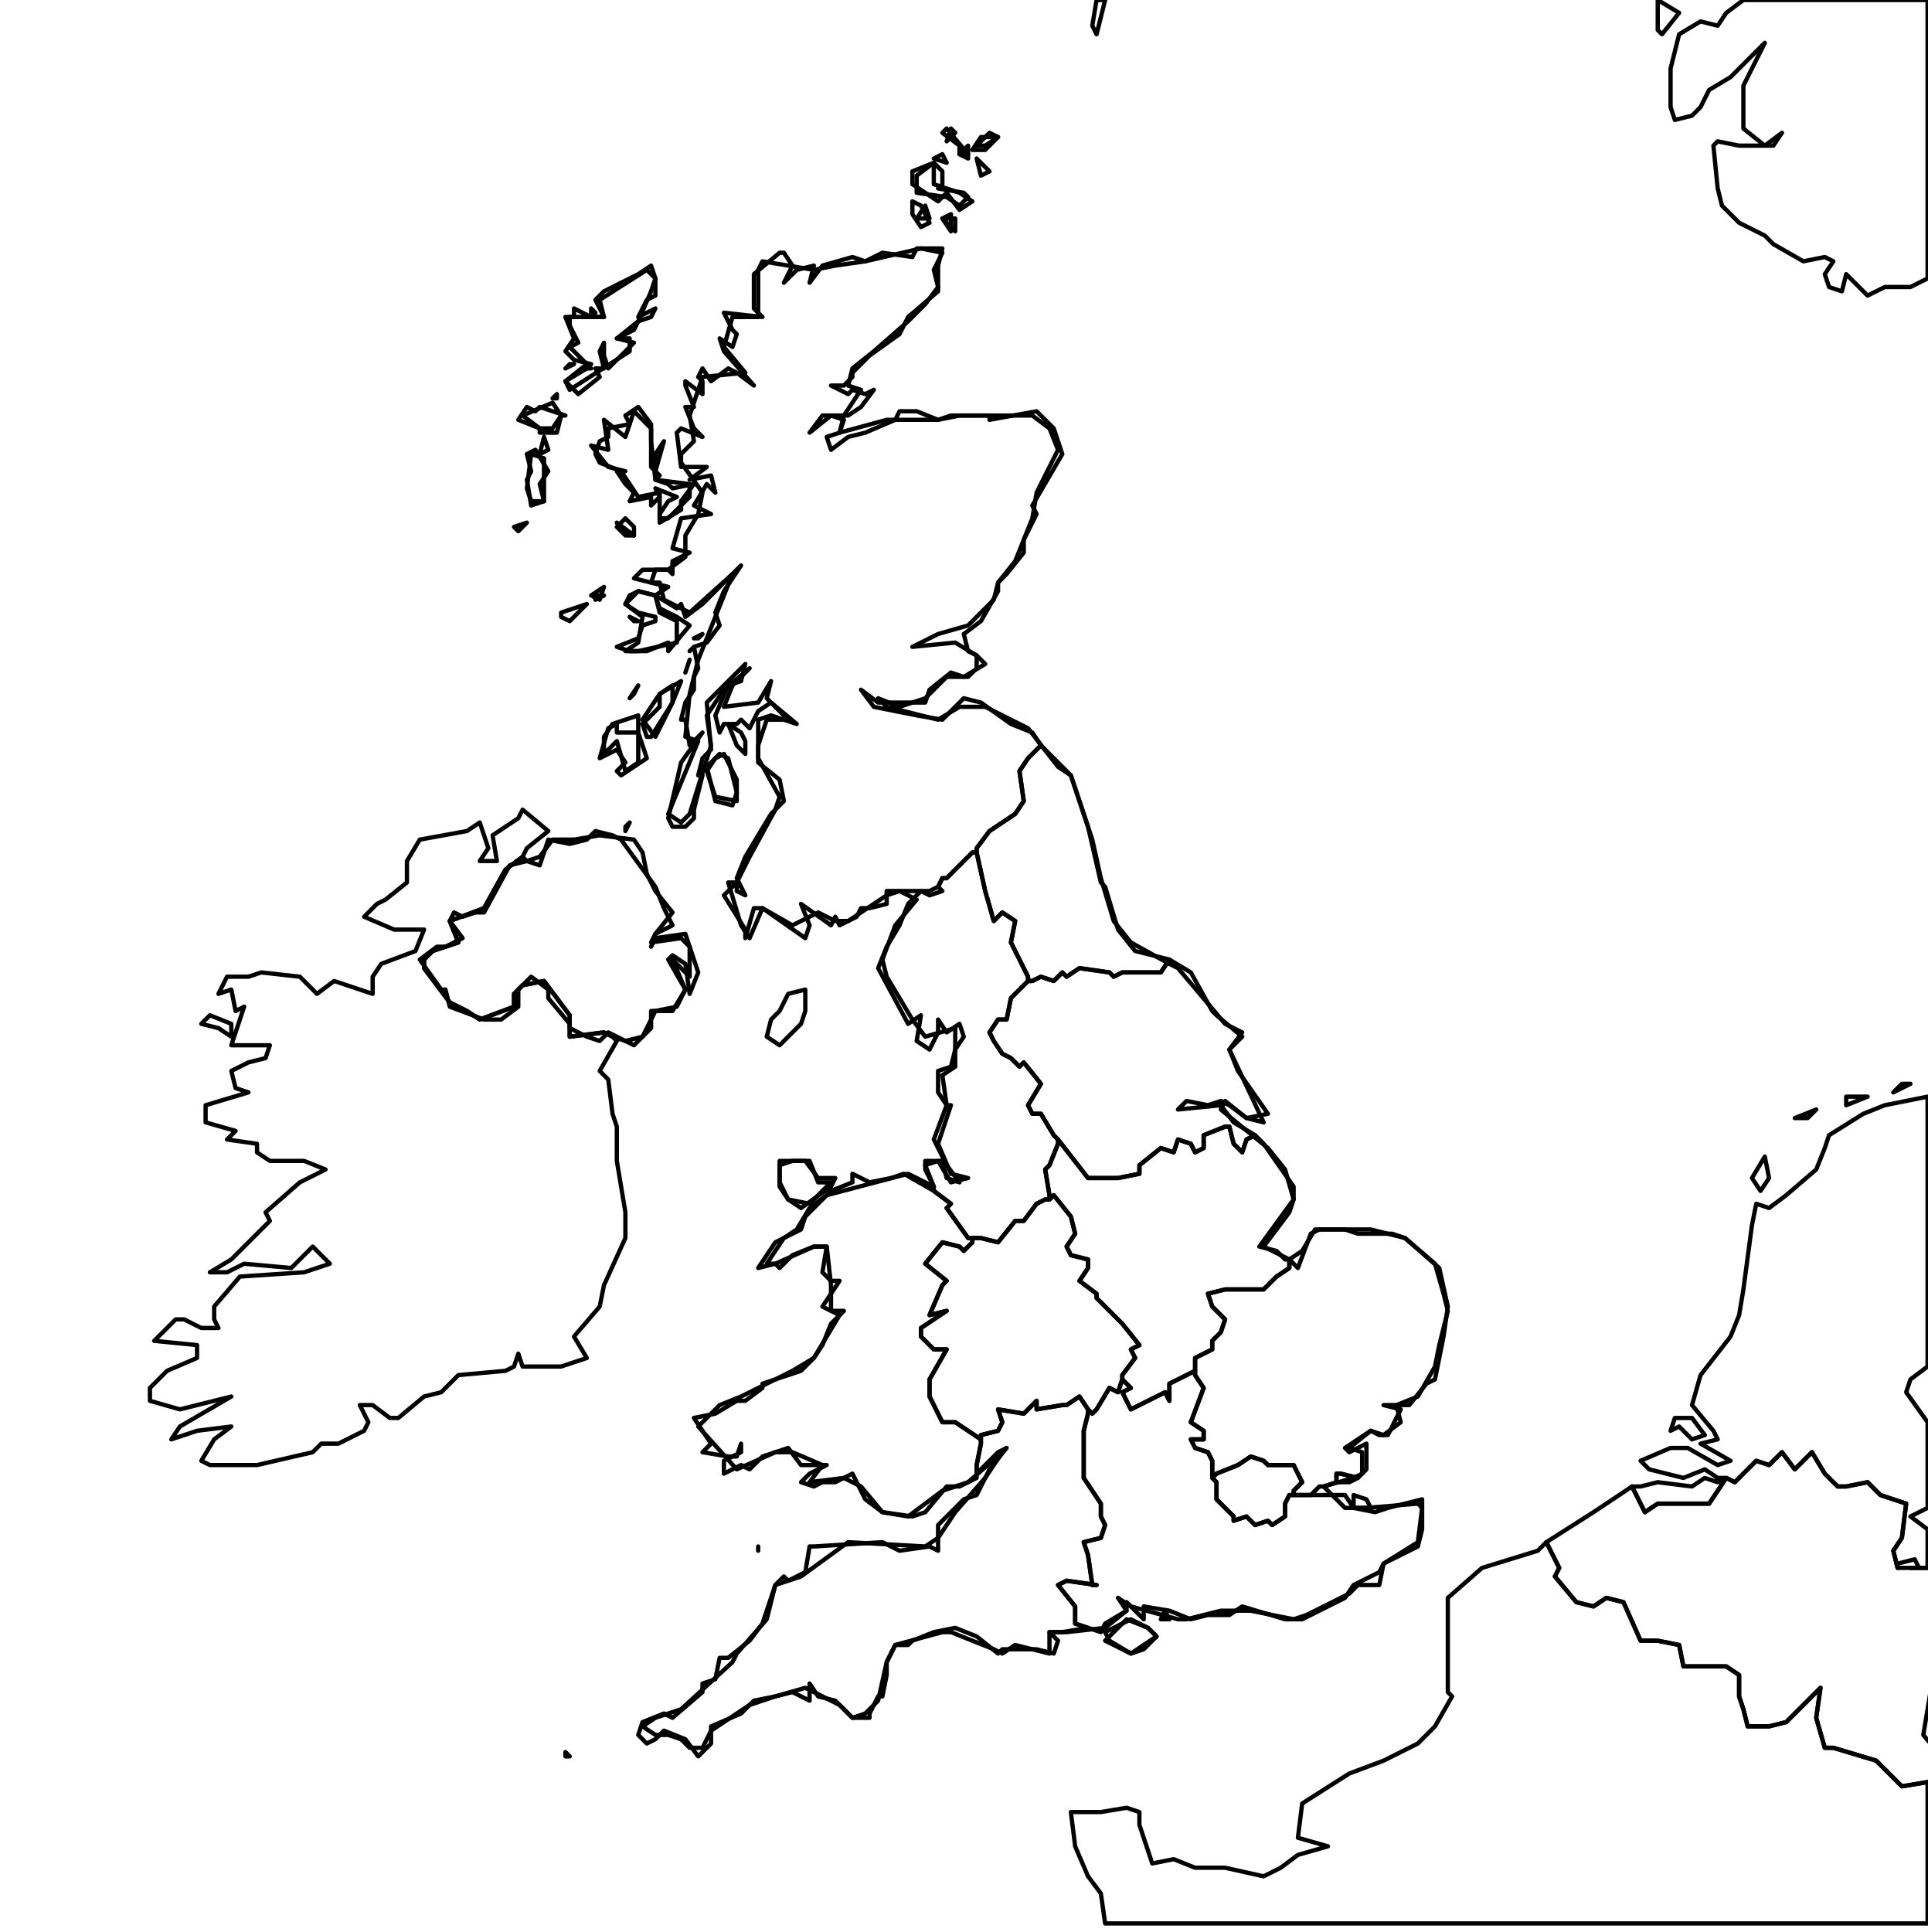
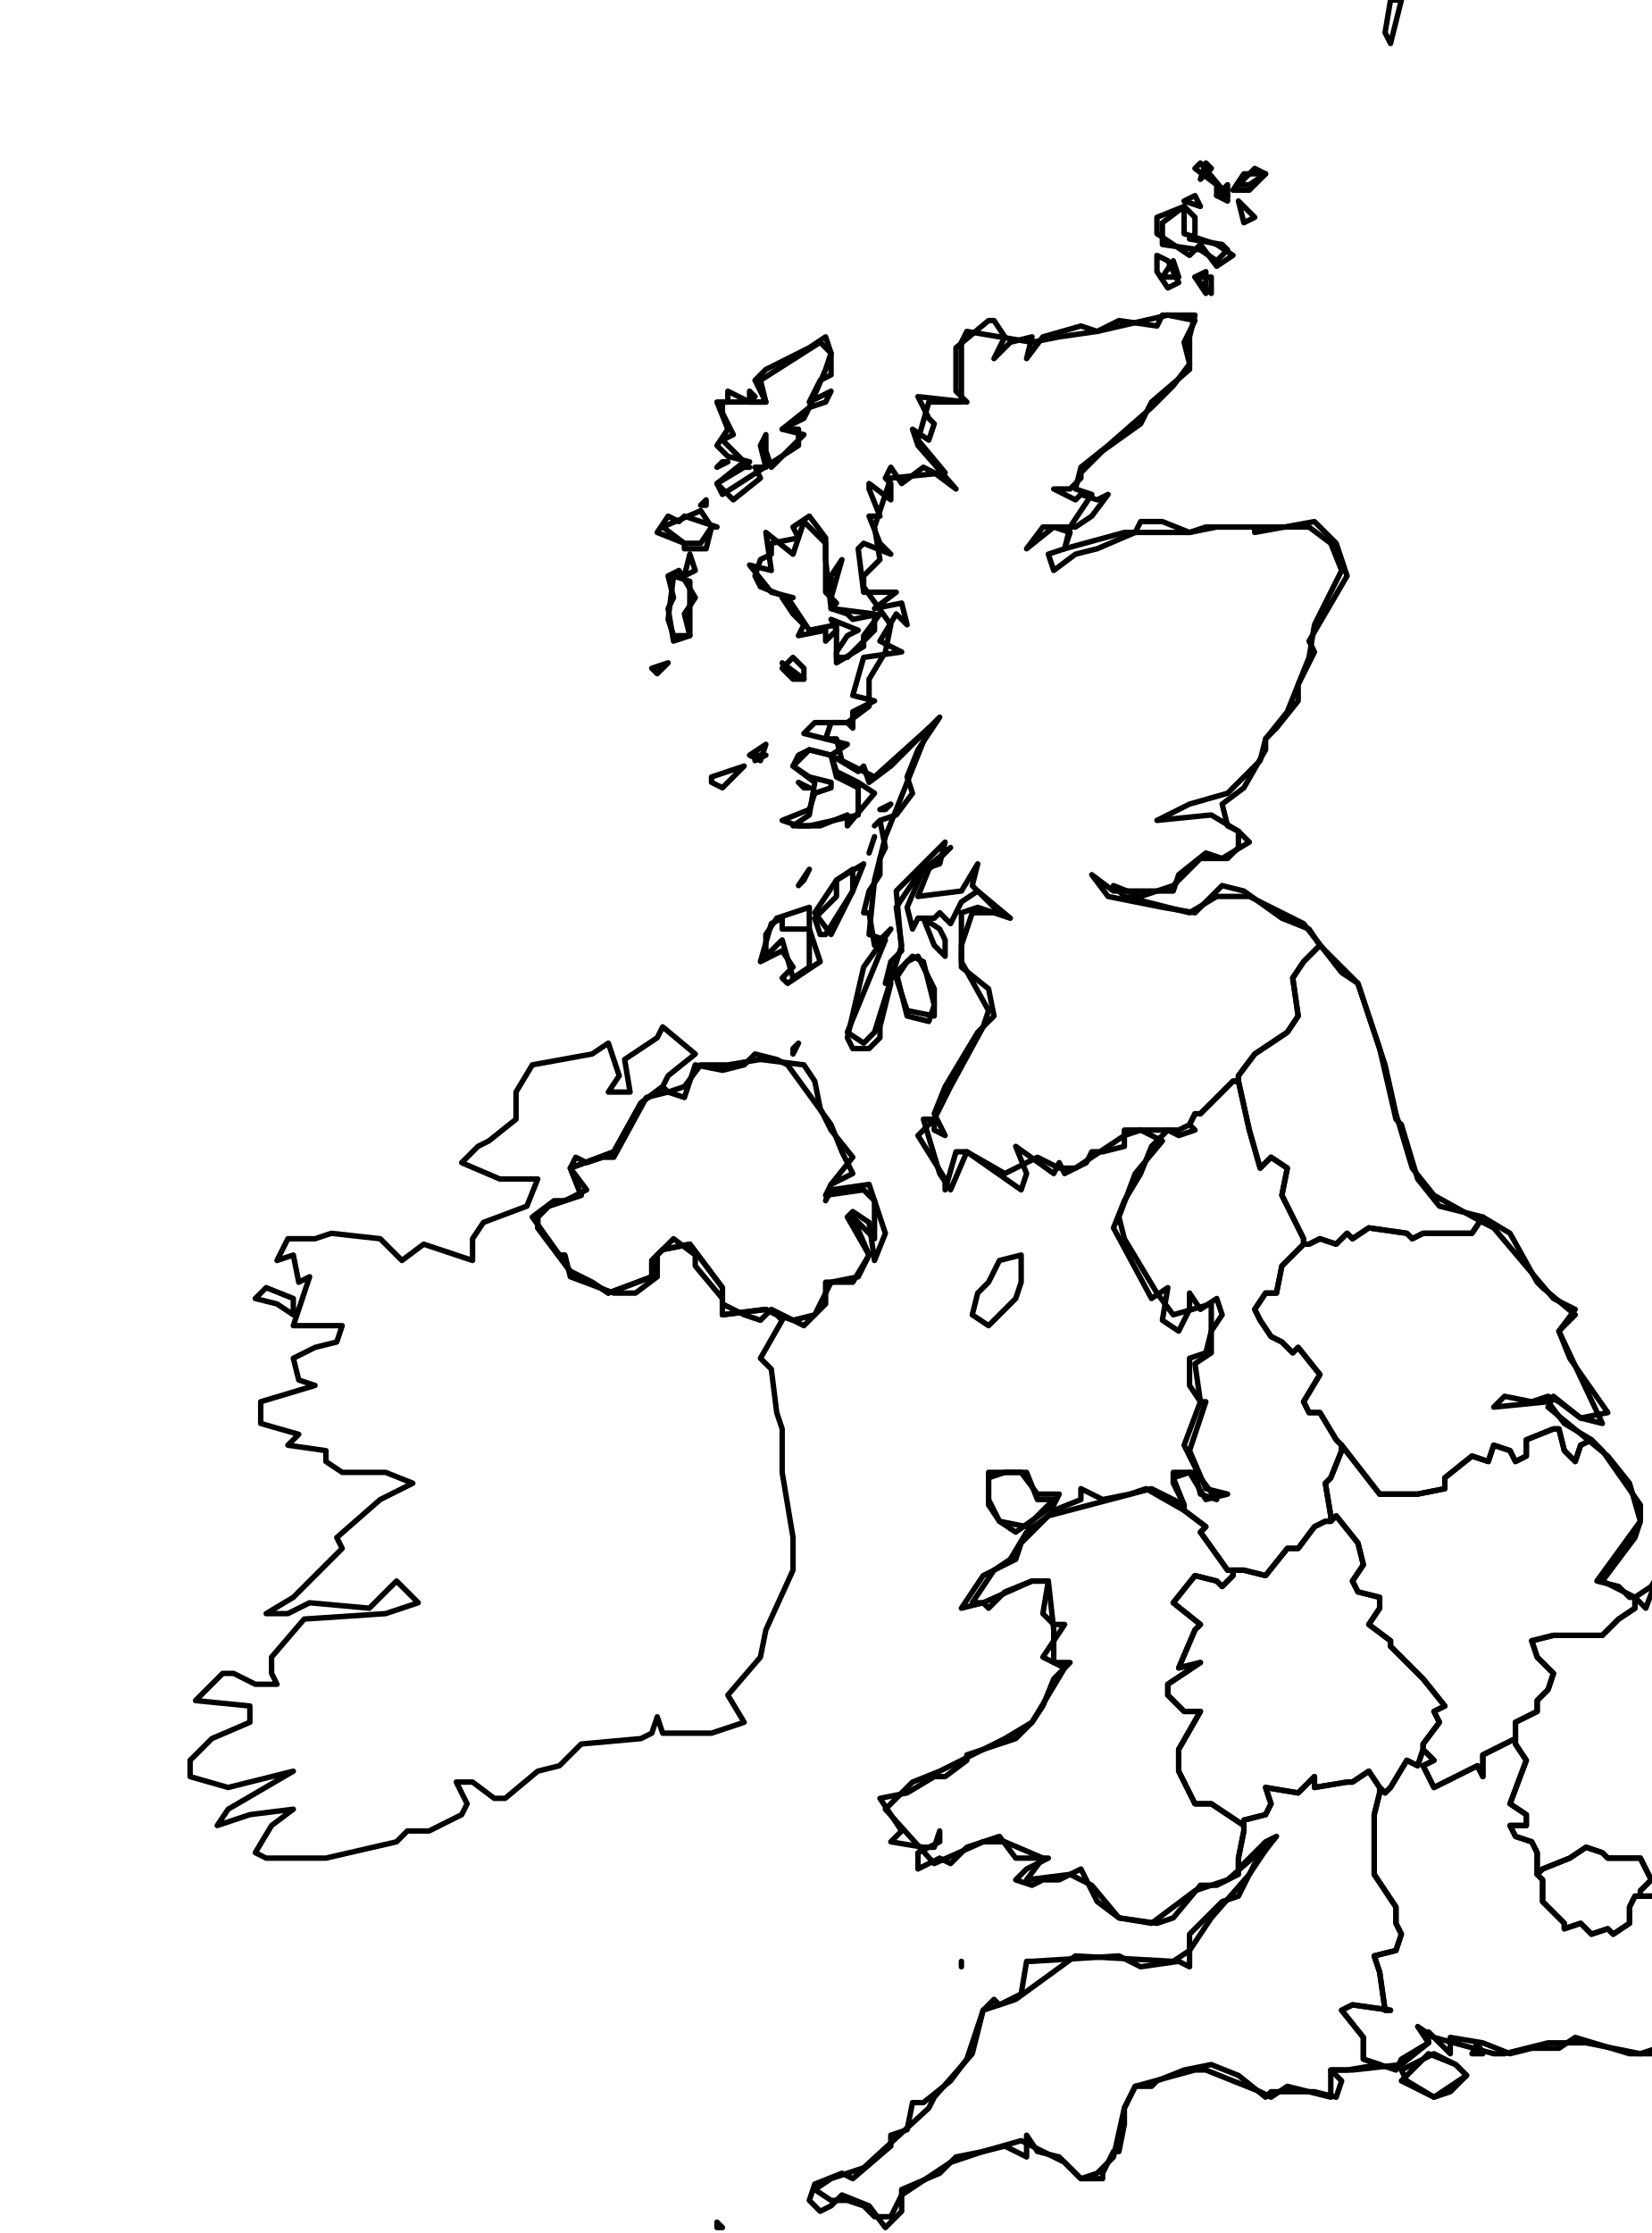
- <svg xmlns="http://www.w3.org/2000/svg" enable_background="new 0 0 450 451" height="451px" style="stroke-linejoin: round; stroke:#000; fill: none;" version="1.1" viewBox="0 0 450 451" width="450px">
+ <svg xmlns="http://www.w3.org/2000/svg" style="stroke-linejoin: round; stroke:#000; fill: none;" version="1.1">
  <defs>
    <style type="text/css">path { fill-rule: evenodd; }</style>
  </defs>
  <g class="" id="context">
-     <path d="M443,365L447,364L448,366L446,366L451,366L458,371L457,373L461,377L463,382L458,386L457,390L453,389L451,393L449,405L454,411L452,415L450,416L444,417L438,411L428,408L426,408L424,401L425,394L417,402L413,403L408,403L407,399L406,396L406,391L403,389L393,389L392,384L387,383L383,383L379,374L375,373L372,375L368,374L363,368L364,366L361,360L372,353L378,349L381,347L384,353L387,351L399,351L403,345L405,346L410,341L413,342L416,339L419,343L423,339L426,344L429,347L431,347L436,346L439,349L445,351L444,359L442,362L443,366L443,365Z " data-iso="BEL" />
-     <path d="M450,416L444,417L438,411L428,408L426,408L424,401L425,394L417,402L413,403L408,403L407,399L406,396L406,391L403,389L393,389L392,384L387,383L383,383L379,374L375,373L372,375L368,374L363,368L364,366L361,360L359,362L346,366L338,373L338,377L338,395L339,396L335,403L331,407L323,411L315,414L304,421L303,429L310,431L303,433L299,436L295,438L286,436L279,436L274,434L269,435L266,426L266,423L263,422L257,423L250,423L251,431L254,438L257,442L258,449L450,449L450,416L450,416Z " data-iso="FRA" />
    <path d="M270,382L268,380L263,378L258,383L264,386L270,382Z M191,275L188,271L185,271L182,272L182,277L184,280L187,282L194,277L195,275L191,275Z M122,200L118,203L113,212L105,215L107,220L101,222L99,224L99,226L105,234L109,236L112,238L120,235L120,232L122,230L127,229L133,237L133,242L141,241L143,242L146,243L150,242L153,236L158,235L160,231L157,224L161,228L161,221L159,219L152,220L153,218L157,213L153,208L151,204L150,199L148,196L140,195L134,196L129,196L126,200L123,201L122,200Z M172,187L172,182L169,176L167,177L165,180L167,186L172,187Z M149,167L143,169L141,172L141,176L144,173L146,180L149,178L149,167Z M152,172L157,164L157,160L154,162L154,165L150,169L151,172L152,172Z M158,150L158,145L154,143L153,139L149,138L147,139L146,141L150,144L149,150L146,152L149,152L158,150Z M140,140L141,137L138,139L140,140Z M148,125L144,122L145,124L148,125Z M127,117L127,107L124,106L123,114L124,117L127,117Z M152,103L152,100L148,96L147,99L142,100L142,102L140,103L139,106L140,108L145,110L149,116L154,115L154,121L156,121L161,116L161,113L153,112L152,103Z M129,94L122,97L126,100L129,100L131,97L129,94Z M152,68L153,65L151,63L140,70L141,74L133,74L133,76L135,80L133,81L137,85L132,89L133,91L147,82L147,79L144,79L149,75L152,68Z M218,63L220,59L215,58L202,61L195,62L190,63L178,61L177,63L177,74L171,74L169,81L174,87L164,88L161,97L162,103L159,106L159,108L164,115L163,120L160,125L160,130L156,133L153,133L152,136L154,136L155,140L161,143L171,134L167,144L163,154L161,162L160,172L163,173L156,190L159,192L161,190L166,174L165,167L169,161L175,156L171,160L169,165L177,164L180,159L179,163L184,168L179,168L177,174L177,177L182,186L181,189L175,200L172,206L170,206L173,216L175,219L178,212L185,216L191,213L195,215L198,215L207,209L210,208L214,210L209,216L206,224L207,228L213,238L216,242L223,240L223,249L220,251L221,258L222,258L219,267L222,274L226,275L222,276L219,271L216,272L218,277L212,274L193,279L189,282L186,287L183,289L179,295L181,295L190,291L193,291L194,300L194,306L196,307L190,317L185,320L181,322L173,326L168,328L163,333L172,343L181,339L185,339L192,342L189,346L197,345L201,347L206,353L212,354L220,348L226,346L234,339L230,345L223,353L219,359L216,361L198,360L187,368L181,370L179,378L172,386L171,388L159,399L153,401L150,403L153,405L156,405L159,406L161,408L164,408L166,404L175,398L181,396L188,394L196,398L199,401L202,400L205,397L207,388L209,384L220,381L222,381L232,385L234,386L237,384L245,386L245,381L249,381L258,380L263,376L261,373L264,375L275,378L277,378L285,376L292,376L302,378L305,377L315,372L317,370L322,370L323,365L331,360L332,352L331,351L319,352L314,352L309,347L316,345L318,344L318,339L315,338L320,334L323,335L327,332L326,328L331,326L335,319L336,314L338,306L337,302L335,295L328,289L320,287L307,287L304,292L301,294L295,291L301,283L302,280L300,273L296,268L285,259L286,257L291,261L295,262L287,245L290,241L286,239L275,226L273,225L264,220L260,215L257,205L255,196L250,181L247,179L240,170L230,165L224,165L219,168L207,165L205,163L210,165L216,163L221,158L226,158L228,156L228,153L223,150L213,151L219,148L226,146L232,140L233,136L237,131L241,121L242,115L247,105L245,100L241,97L237,97L224,97L219,98L207,98L196,101L197,97L201,91L198,90L199,86L204,82L212,75L216,71L219,67L218,63Z M222,54L222,50L220,51L222,54Z M217,52L215,48L213,47L213,50L215,53L217,52Z M220,43L220,40L218,38L214,41L214,45L221,46L224,48L226,46L225,45L219,44L220,43Z M230,34L233,32L231,31L228,34L230,34Z M226,36L221,30L220,31L224,34L224,36L226,36Z M256,0L255,6L256,8L258,0L256,0Z " data-iso="GBR" />
    <path d="M187,239L188,236L188,231L184,232L182,236L180,238L179,242L182,244L187,239Z " data-iso="IMN" />
    <path d="M54,242L54,239L49,237L47,239L51,240L54,242Z M123,198L128,194L122,189L121,191L115,195L116,201L112,201L114,198L112,192L109,194L98,196L95,201L95,206L90,210L88,211L85,214L92,217L99,217L97,222L89,225L87,228L87,232L78,229L74,232L70,228L61,227L58,228L53,228L51,232L54,231L55,236L57,235L54,244L59,244L63,244L62,247L58,248L54,250L55,254L58,255L48,258L48,262L55,264L53,266L60,267L60,269L63,271L71,271L76,273L70,276L62,283L63,285L54,294L49,297L53,297L57,295L68,296L73,291L77,295L71,297L56,298L50,305L50,308L51,310L47,310L43,308L41,308L36,313L46,314L46,317L39,320L35,324L35,327L42,329L54,326L42,333L40,336L46,334L54,333L50,336L47,341L49,342L60,342L73,339L75,337L79,337L85,334L86,332L84,328L87,328L91,331L93,331L99,326L103,325L107,321L118,320L120,319L121,316L122,319L131,319L137,317L134,312L140,305L141,300L146,289L146,283L144,271L144,263L143,260L142,252L140,250L144,243L143,242L141,241L133,242L133,237L127,229L122,230L120,232L120,235L112,238L109,236L105,234L99,226L99,224L101,222L107,220L105,215L113,212L118,203L122,200L123,198Z " data-iso="IRL" />
-     <path d="M401,346L398,345L395,347L387,346L383,347L381,347L384,353L387,351L399,351L403,345L401,346Z M395,331L391,331L390,334L392,333L395,336L398,335L395,331Z M413,275L412,270L409,275L411,278L413,275Z M403,345L405,346L410,341L413,342L416,339L419,343L423,339L426,344L429,347L431,347L436,346L439,349L445,351L444,359L442,362L443,366L443,366L445,366L446,366L450,366L450,357L446,354L450,352L450,332L445,325L446,322L450,319L450,256L440,258L435,260L427,265L426,268L424,273L417,279L413,282L410,281L409,286L407,301L406,307L404,312L397,321L395,328L400,334L401,336L397,337L404,341L401,342L394,338L390,338L383,341L385,343L393,345L398,343L401,345L403,345Z M422,261L424,259L419,261L422,261Z M436,256L431,256L431,258L436,256Z M446,253L444,253L442,255L446,253Z " data-iso="NLD" />
-     <path d="M407,0L403,3L401,6L397,5L392,8L390,16L390,25L391,28L395,27L397,25L399,21L404,18L412,10L407,20L407,30L412,34L416,31L414,34L406,34L401,33L400,34L401,44L402,48L406,52L412,55L414,57L421,61L426,60L428,61L426,64L427,67L430,68L431,64L436,69L440,67L446,67L450,65L450,0L407,0Z M387,0L387,7L388,8L392,3L387,0Z " data-iso="NOR" />
  </g>
  <g class="" id="regions">
    <path d="M312,346L313,346L315,346L317,345L317,345L313,344L312,344L312,346L312,346Z " data-fips="UK24" data-fips-="UKM5" data-iso3="GBR" data-name="Southend-on-Sea" data-p="SS" />
    <path d="M254,380L257,381L258,379L263,376L263,374L267,378L267,375L273,376L278,378L282,377L287,377L290,375L300,378L304,378L314,373L316,370L322,367L323,365L331,361L332,357L332,350L324,352L321,353L316,352L314,349L307,349L306,349L304,349L303,349L302,349L301,349L300,351L300,354L297,356L296,355L293,356L291,354L288,355L288,354L284,350L284,346L283,345L283,344L283,341L282,339L279,338L278,336L281,336L281,334L278,332L281,324L279,321L279,320L277,321L273,323L273,327L272,325L264,329L262,325L264,324L262,322L262,322L261,325L259,324L256,329L255,330L254,329L254,330L253,334L253,345L257,351L257,354L258,356L257,359L253,360L254,363L255,370L256,370L249,369L247,370L251,375L251,379L254,380L254,380Z M264,378L258,381L259,383L264,386L267,385L270,382L268,380L264,378Z M273,378L272,376L271,378L273,378Z M320,352L319,350L316,349L316,352L320,352Z " data-fips="---" data-fips-="UKSE" data-iso3="GBR" data-name="South East" data-p="---" />
    <path d="M229,336L229,336L229,335L233,334L234,332L233,329L239,330L242,327L242,329L248,328L249,328L252,326L254,329L254,329L255,330L256,329L259,324L261,325L262,322L262,322L262,321L265,317L264,315L266,314L262,309L256,303L256,302L252,299L254,296L254,294L250,293L249,291L251,288L250,284L246,279L245,280L244,280L242,281L239,285L237,285L233,290L229,289L227,289L227,289L227,290L225,292L224,291L220,290L216,295L221,299L220,300L217,307L221,306L215,310L215,312L218,315L221,315L217,322L217,326L220,332L223,332L229,336L229,336Z " data-fips="---" data-fips-="UKWM" data-iso3="GBR" data-name="West Midlands" data-p="---" />
    <path d="M153,218L157,216L155,212L153,207L145,196L143,195L139,194L137,196L133,197L128,196L126,202L123,201L119,202L113,213L111,213L108,214L106,213L105,215L108,219L104,221L102,221L98,224L103,231L104,231L105,235L113,238L117,238L121,235L121,231L124,228L128,231L128,233L133,239L133,240L137,242L140,243L142,241L148,244L152,240L152,236L157,236L160,231L156,224L157,223L160,225L161,232L163,227L160,218L153,219L152,221L153,218Z M147,192L146,193L146,194L147,192Z " data-fips="---" data-fips-="UKNI" data-iso3="GBR" data-name="Northern Ireland" data-p="---" />
    <path d="M254,329L252,326L249,328L248,328L242,329L242,327L239,330L233,329L234,332L233,334L229,335L229,336L229,336L229,337L228,342L228,344L230,342L233,339L235,338L231,343L228,349L225,350L219,356L219,362L217,361L210,362L206,360L190,361L189,361L188,367L184,369L183,368L181,370L178,379L175,383L170,387L168,387L167,392L164,393L164,395L157,401L155,400L150,402L149,405L151,407L153,406L155,404L160,406L163,410L166,407L166,403L173,400L176,397L181,396L185,395L189,397L189,393L191,396L195,397L199,401L203,401L203,400L205,396L206,396L207,391L207,388L209,384L212,384L213,383L218,381L223,380L228,382L233,386L234,385L242,385L246,386L247,383L245,381L248,381L254,380L254,380L251,379L251,375L247,370L249,369L256,370L255,370L254,363L253,360L257,359L258,356L257,354L257,351L253,345L253,334L254,330L254,329L254,329Z M177,362L177,361L177,362L177,362Z M133,410L132,409L132,410L133,410Z " data-fips="---" data-fips-="UKSW" data-iso3="GBR" data-name="South West" data-p="---" />
    <path d="M240,229L240,228L236,220L237,215L234,213L232,215L230,208L230,208L228,199L228,199L227,199L225,201L221,205L220,205L219,207L219,207L220,208L217,209L215,208L212,211L210,216L207,221L205,226L212,239L215,237L214,243L217,245L219,241L219,238L221,241L224,239L225,242L223,245L222,249L219,250L219,255L221,258L218,266L221,272L224,276L221,275L220,271L216,271L216,273L218,277L218,278L222,281L221,282L226,289L227,289L227,289L227,289L229,289L233,290L237,285L239,285L242,281L244,280L245,280L245,279L244,273L245,272L247,267L247,266L246,265L243,260L241,260L240,258L243,253L239,248L238,249L236,247L234,246L232,243L231,241L233,238L235,238L236,233L240,229L240,229Z " data-fips="---" data-fips-="UKNW" data-iso3="GBR" data-name="North West" data-p="---" />
    <path d="M137,86L132,89L135,92L140,88L139,86L141,86L140,82L141,80L141,83L142,86L148,80L144,79L148,77L149,75L152,74L153,72L149,74L151,70L153,69L153,65L152,62L149,64L141,68L139,70L141,74L138,74L134,72L134,74L132,74L134,79L132,82L134,84L138,85L137,86Z M137,86L138,86L138,86L137,86Z M228,199L228,198L231,194L237,190L239,187L238,180L240,177L243,174L241,171L236,169L229,164L225,163L220,168L214,167L204,165L201,161L205,164L216,164L217,161L222,157L225,158L230,155L228,153L226,152L225,148L229,145L233,138L233,136L235,134L239,129L239,126L242,120L241,118L248,106L246,100L242,96L231,98L231,97L222,97L219,98L214,96L210,96L209,98L202,101L198,102L194,105L193,102L196,101L197,98L194,97L189,101L192,97L198,97L201,95L204,91L202,92L199,91L198,92L194,90L197,90L199,88L199,87L203,83L210,78L212,74L219,68L219,62L220,58L216,58L214,58L213,60L206,59L202,61L199,60L192,62L189,66L190,62L186,63L183,66L185,62L183,59L182,59L176,64L176,72L178,74L169,73L171,77L172,78L171,81L168,79L169,82L176,90L172,87L170,86L166,89L164,86L163,88L164,89L164,92L160,89L160,90L162,95L160,95L162,100L164,102L159,100L158,101L159,109L165,109L161,112L166,111L167,115L165,113L162,118L166,120L159,121L157,128L161,129L157,131L157,134L156,133L150,133L148,135L156,137L153,139L158,142L159,141L160,144L164,141L170,135L173,132L169,138L167,143L167,143L168,146L165,150L162,151L163,156L162,158L162,161L160,164L159,168L160,168L161,174L164,171L159,178L159,178L156,191L157,193L160,193L162,191L162,189L164,181L163,181L164,177L166,175L165,164L174,155L173,159L170,160L167,167L168,171L169,169L172,169L173,168L175,170L177,166L180,164L186,169L180,167L177,168L177,178L182,182L183,187L180,190L174,200L172,205L174,209L172,208L172,206L169,209L174,217L174,219L176,212L178,212L188,219L189,216L187,211L194,216L195,214L196,216L200,214L201,212L203,212L207,211L207,208L217,208L219,207L220,205L221,205L225,201L227,199L228,199Z M233,32L229,32L227,35L230,35L233,32Z M229,38L228,37L229,41L231,40L229,38Z M218,38L213,40L213,43L219,47L221,45L224,49L227,47L224,45L218,43L218,38Z M226,34L224,36L226,37L226,34Z M222,30L221,33L223,31L222,30Z M223,51L220,51L223,54L223,51Z M220,36L218,37L221,38L220,36Z M216,48L214,51L217,51L216,48Z M149,95L146,97L147,99L146,102L141,98L142,105L138,104L142,109L146,110L144,110L146,113L148,115L147,117L152,116L152,118L154,116L153,114L158,116L156,117L154,120L154,122L159,119L159,117L162,113L157,114L156,113L153,112L154,111L152,109L152,99L149,95Z M155,103L153,106L153,110L155,103Z M148,123L146,121L144,123L146,125L148,125L148,123Z M174,176L174,173L173,171L170,169L172,174L174,176Z M171,188L172,185L170,177L168,176L165,179L167,187L171,188Z M164,148L162,149L163,149L164,148Z M162,151L161,152L161,152L162,151Z M161,154L161,154L160,157L161,154Z M153,139L149,138L146,141L149,143L153,144L153,145L150,146L149,149L144,151L147,152L151,152L156,150L156,152L161,146L158,144L154,142L153,139Z M157,164L159,159L154,162L150,168L153,172L157,164Z M149,171L144,171L144,169L142,170L140,177L144,175L146,178L144,180L145,181L151,177L149,171Z M149,145L147,144L148,145L149,145Z M149,160L147,163L148,162L149,160Z M141,139L139,139L139,140L141,139Z M133,145L137,141L131,143L131,144L133,145Z M138,72L138,73L139,73L138,72Z M134,85L133,85L132,86L134,85Z M129,96L126,95L125,96L123,95L121,98L126,100L126,101L130,101L131,97L132,97L129,96Z M130,93L130,92L129,93L130,93Z M127,102L126,106L128,105L127,102Z M125,105L123,106L124,110L123,112L124,118L127,117L126,113L128,110L125,105Z M123,122L120,123L121,124L123,122Z " data-fips="---" data-fips-="UKSL" data-iso3="GBR" data-name="Scotland" data-p="---" />
    <path d="M247,266L247,267L245,272L244,273L245,279L245,280L246,279L250,284L251,288L249,291L250,293L254,294L254,296L252,299L256,302L256,303L262,309L266,314L264,315L265,317L262,321L262,322L264,324L262,325L264,329L272,325L273,327L273,323L277,321L279,320L279,319L279,317L283,315L283,313L285,311L286,308L283,305L282,302L286,301L295,301L298,298L301,296L301,294L300,294L298,292L294,291L302,280L302,277L295,267L293,265L291,266L290,269L288,267L287,263L286,263L281,265L281,268L279,269L278,267L275,266L274,269L271,268L266,272L266,274L261,275L254,275L247,266L247,266Z " data-fips="---" data-fips-="UKEM" data-iso3="GBR" data-name="East Midlands" data-p="---" />
    <path d="M240,229L241,229L243,228L246,229L248,227L249,228L252,226L259,227L260,228L262,227L271,227L273,224L273,224L265,222L261,217L258,207L257,206L254,193L250,181L243,174L243,174L240,177L238,180L239,187L237,190L231,194L228,198L228,199L228,199L230,208L230,208L232,215L234,213L237,215L236,220L240,228L240,229Z " data-fips="---" data-fips-="UKNE" data-iso3="GBR" data-name="North East" data-p="---" />
    <path d="M283,345L284,346L284,350L288,354L288,355L291,354L293,356L296,355L297,356L300,354L300,351L301,349L302,349L302,348L304,346L302,342L296,342L295,341L292,340L289,342L284,344L283,345Z " data-fips="---" data-fips-="UKLdn" data-iso3="GBR" data-name="London" data-p="---" />
    <path d="M228,344L228,342L229,337L229,336L229,336L223,332L220,332L217,326L217,322L221,315L218,315L215,312L215,310L221,306L217,307L220,300L221,299L216,295L220,290L224,291L225,292L227,290L227,289L227,289L226,289L221,282L222,281L218,278L218,278L211,274L208,275L203,276L199,274L199,276L194,278L188,284L187,287L181,290L177,296L181,295L182,296L185,293L190,291L193,291L192,297L194,299L196,299L192,305L194,306L197,306L194,309L192,314L190,317L187,320L178,323L178,324L174,327L172,327L167,330L162,331L166,337L164,339L170,340L172,340L173,337L173,339L169,341L169,344L173,342L175,343L178,340L184,338L187,342L193,342L189,344L187,346L190,347L192,346L195,346L199,344L200,346L202,350L206,353L213,354L216,353L221,347L224,347L228,345L228,344Z M191,276L189,271L182,271L182,276L184,280L189,281L194,276L191,276Z " data-fips="---" data-fips-="UKWa" data-iso3="GBR" data-name="Wales" data-p="---" />
    <path d="M273,224L271,227L262,227L260,228L259,227L252,226L249,228L248,227L246,229L243,228L241,229L240,229L240,229L236,233L235,238L233,238L231,241L232,243L234,246L236,247L238,249L239,248L243,253L240,258L241,260L243,260L246,265L247,266L247,266L254,275L261,275L266,274L266,272L271,268L274,269L275,266L278,267L279,269L281,268L281,265L286,263L287,263L288,267L290,269L291,266L293,265L293,265L288,262L285,258L275,259L277,257L282,258L285,257L287,258L291,261L296,260L289,250L287,245L290,242L284,237L283,236L278,227L273,224Z " data-fips="---" data-fips-="UKYH" data-iso3="GBR" data-name="Yorkshire and the Humber" data-p="---" />
    <path d="M279,320L279,321L281,324L278,332L281,334L281,336L278,336L279,338L282,339L283,341L283,344L283,345L284,344L289,342L292,340L295,341L296,342L302,342L304,346L302,348L302,349L303,349L304,349L306,349L306,349L308,347L309,347L312,346L312,346L312,344L313,344L317,345L318,344L319,343L319,337L315,339L314,338L320,334L322,335L324,335L326,331L327,329L323,328L327,328L329,328L333,323L335,322L337,312L338,305L336,296L328,289L325,288L317,288L314,287L308,287L306,288L303,296L301,294L301,294L301,296L298,298L295,301L286,301L282,302L283,305L286,308L285,311L283,313L283,315L279,317L279,319L279,320Z " data-fips="---" data-fips-="UKE" data-iso3="GBR" data-name="East" data-p="---" />
  </g>
</svg>
